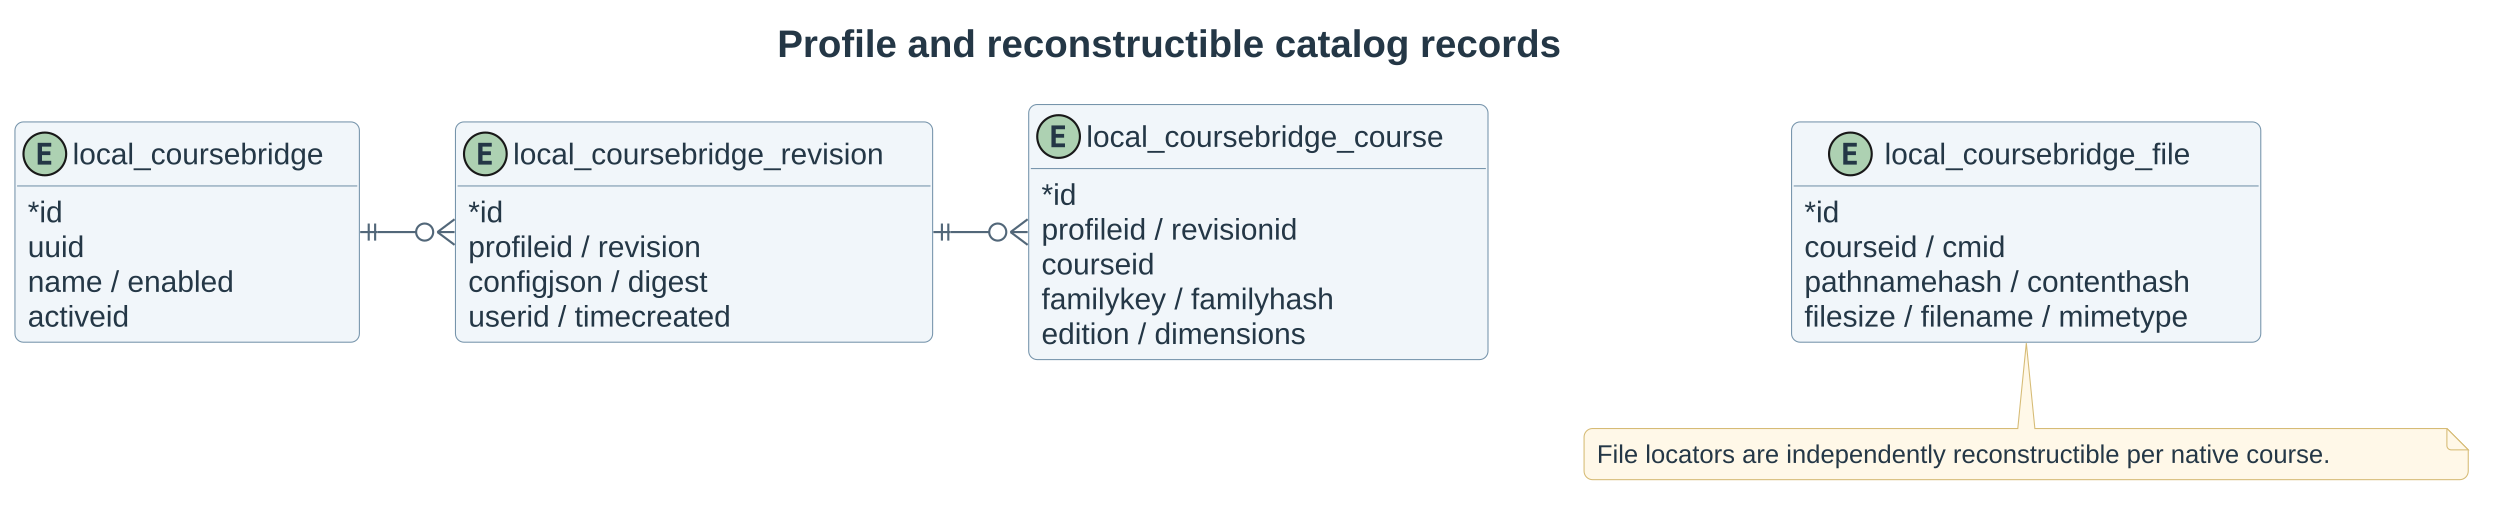
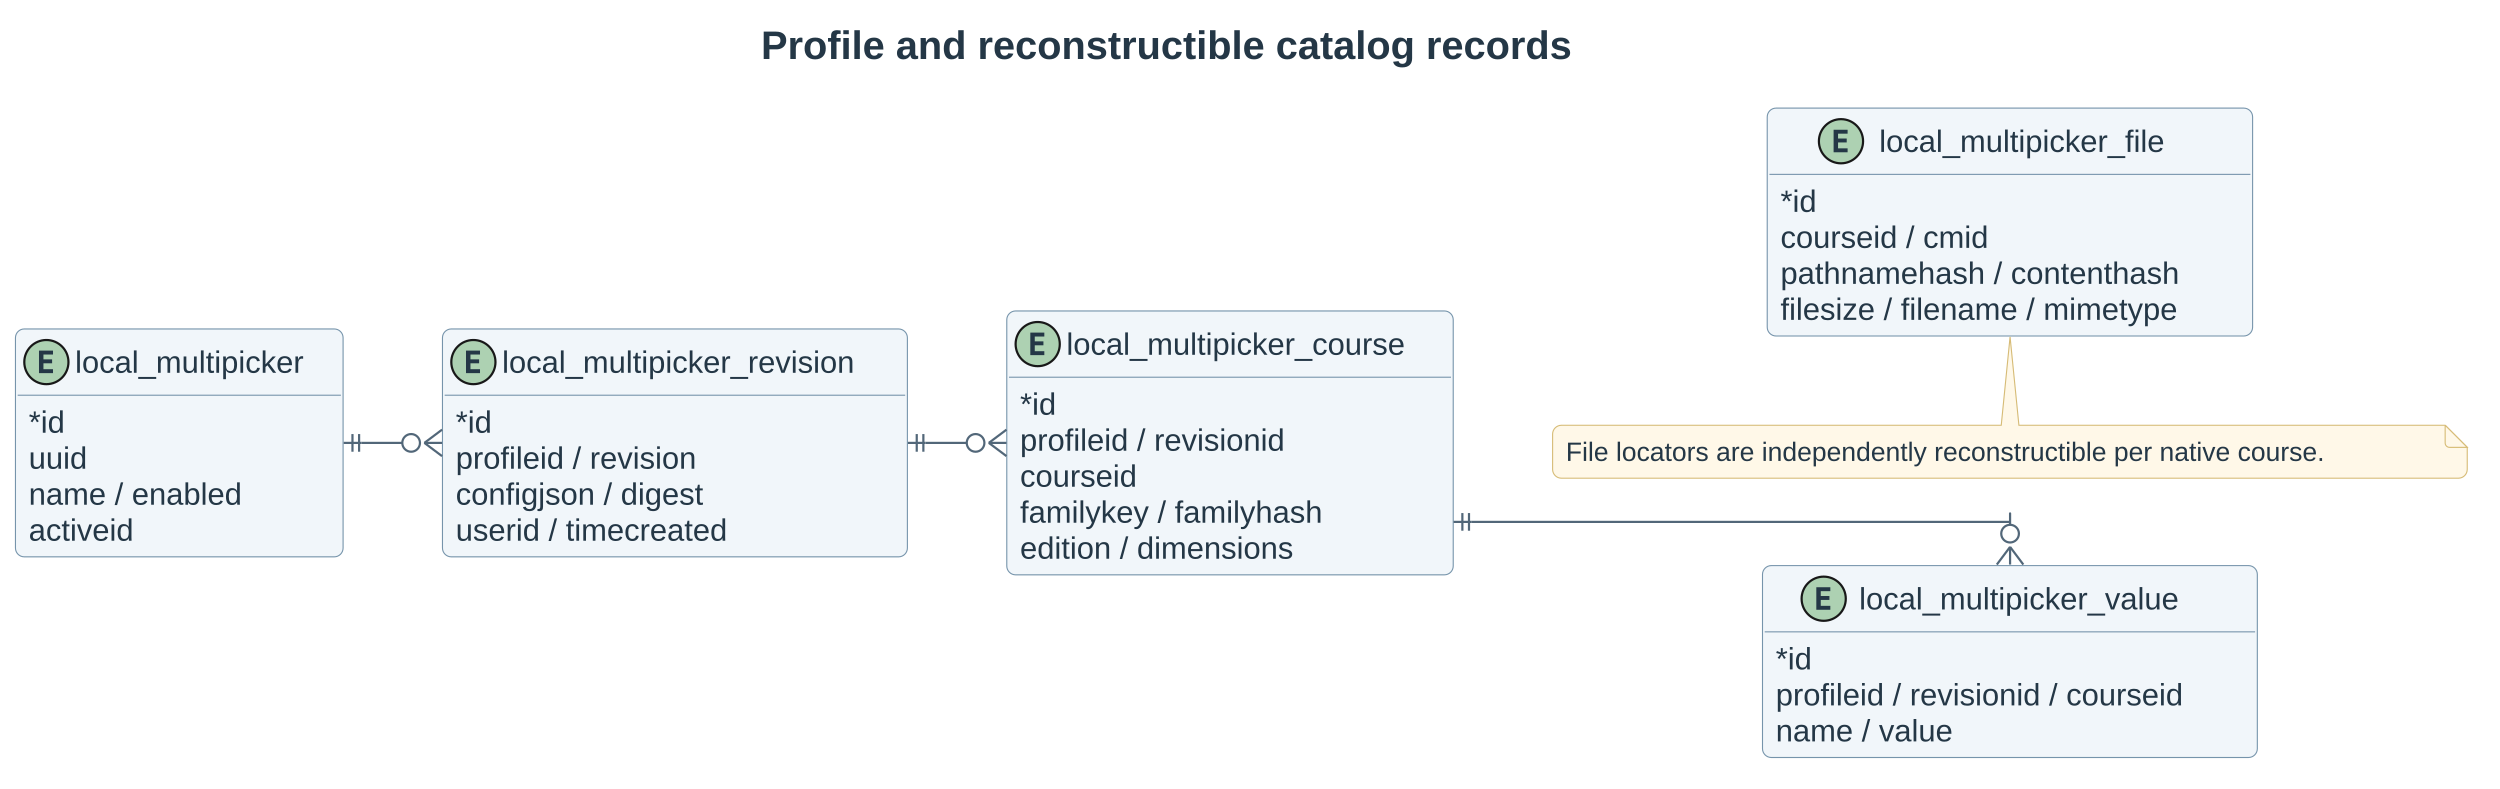
- <svg xmlns="http://www.w3.org/2000/svg" version="1.1" data-diagram-type="CLASS" style="width:1171px;height:239px;background:#FFFFFF;" width="1171px" height="239px" viewBox="0 0 1171 239" zoomAndPan="magnify" preserveAspectRatio="none" contentStyleType="text/css">
+ <svg xmlns="http://www.w3.org/2000/svg" version="1.1" data-diagram-type="CLASS" style="width:1132px;height:357px;background:#FFFFFF;" width="1132px" height="357px" viewBox="0 0 1132 357" zoomAndPan="magnify" preserveAspectRatio="none" contentStyleType="text/css">
  <defs />
  <g font-family="sans-serif" lengthAdjust="spacing">
    <g class="title" data-source-line="2">
-       <text x="364.081" y="26.708" fill="#243746" font-size="18" textLength="435.964" font-weight="700" font-family="Arial">Profile and reconstructible catalog records</text>
+       <text x="344.601" y="26.708" fill="#243746" font-size="18" textLength="435.964" font-weight="700" font-family="Arial">Profile and reconstructible catalog records</text>
    </g>
    <g class="entity" data-qualified-name="profile" id="ent0001" data-source-line="5">
-       <rect x="7" y="57.103" width="161.339" height="103.188" fill="#F1F6FA" style="stroke:#7694AB;stroke-width:0.5;" rx="4" ry="4" />
-       <ellipse cx="21" cy="72.103" rx="10" ry="10" fill="#ADD1B2" style="stroke:#181818;stroke-width:1;" />
-       <path d="M24,77.103 L17.656,77.103 L17.656,66.9 L24,66.9 L24,68.681 L19.672,68.681 L19.672,70.869 L23.594,70.869 L23.594,72.65 L19.672,72.65 L19.672,75.322 L24,75.322 L24,77.103 Z " fill="#243746" />
-       <text x="34" y="76.95" fill="#243746" font-size="14" textLength="131.339" font-family="Arial">local_coursebridge</text>
-       <line x1="8" y1="87.103" x2="167.339" y2="87.103" style="stroke:#7694AB;stroke-width:0.5;" />
-       <text x="13" y="104.098" fill="#243746" font-size="14" textLength="19.776" font-family="Arial">*id</text>
-       <text x="13" y="120.395" fill="#243746" font-size="14" textLength="30.522" font-family="Arial">uuid</text>
-       <text x="13" y="136.692" fill="#243746" font-size="14" textLength="109.662" font-family="Arial">name / enabled</text>
-       <text x="13" y="152.989" fill="#243746" font-size="14" textLength="55.33" font-family="Arial">activeid</text>
+       <rect x="7" y="148.953" width="148.351" height="103.188" fill="#F1F6FA" style="stroke:#7694AB;stroke-width:0.5;" rx="4" ry="4" />
+       <ellipse cx="21" cy="163.953" rx="10" ry="10" fill="#ADD1B2" style="stroke:#181818;stroke-width:1;" />
+       <path d="M24,168.953 L17.656,168.953 L17.656,158.75 L24,158.75 L24,160.531 L19.672,160.531 L19.672,162.719 L23.594,162.719 L23.594,164.5 L19.672,164.5 L19.672,167.172 L24,167.172 L24,168.953 Z " fill="#243746" />
+       <text x="34" y="168.8" fill="#243746" font-size="14" textLength="118.351" font-family="Arial">local_multipicker</text>
+       <line x1="8" y1="178.953" x2="154.351" y2="178.953" style="stroke:#7694AB;stroke-width:0.5;" />
+       <text x="13" y="195.948" fill="#243746" font-size="14" textLength="19.776" font-family="Arial">*id</text>
+       <text x="13" y="212.245" fill="#243746" font-size="14" textLength="30.522" font-family="Arial">uuid</text>
+       <text x="13" y="228.542" fill="#243746" font-size="14" textLength="109.662" font-family="Arial">name / enabled</text>
+       <text x="13" y="244.839" fill="#243746" font-size="14" textLength="55.33" font-family="Arial">activeid</text>
    </g>
    <g class="entity" data-qualified-name="revision" id="ent0002" data-source-line="12">
-       <rect x="213.34" y="57.103" width="223.505" height="103.188" fill="#F1F6FA" style="stroke:#7694AB;stroke-width:0.5;" rx="4" ry="4" />
-       <ellipse cx="227.34" cy="72.103" rx="10" ry="10" fill="#ADD1B2" style="stroke:#181818;stroke-width:1;" />
-       <path d="M230.34,77.103 L223.996,77.103 L223.996,66.9 L230.34,66.9 L230.34,68.681 L226.012,68.681 L226.012,70.869 L229.934,70.869 L229.934,72.65 L226.012,72.65 L226.012,75.322 L230.34,75.322 L230.34,77.103 Z " fill="#243746" />
-       <text x="240.34" y="76.95" fill="#243746" font-size="14" textLength="193.505" font-family="Arial">local_coursebridge_revision</text>
-       <line x1="214.34" y1="87.103" x2="435.845" y2="87.103" style="stroke:#7694AB;stroke-width:0.5;" />
-       <text x="219.34" y="104.098" fill="#243746" font-size="14" textLength="19.776" font-family="Arial">*id</text>
-       <text x="219.34" y="120.395" fill="#243746" font-size="14" textLength="126.089" font-family="Arial">profileid / revision</text>
-       <text x="219.34" y="136.692" fill="#243746" font-size="14" textLength="128.14" font-family="Arial">configjson / digest</text>
-       <text x="219.34" y="152.989" fill="#243746" font-size="14" textLength="142.194" font-family="Arial">userid / timecreated</text>
+       <rect x="200.35" y="148.953" width="210.517" height="103.188" fill="#F1F6FA" style="stroke:#7694AB;stroke-width:0.5;" rx="4" ry="4" />
+       <ellipse cx="214.35" cy="163.953" rx="10" ry="10" fill="#ADD1B2" style="stroke:#181818;stroke-width:1;" />
+       <path d="M217.35,168.953 L211.006,168.953 L211.006,158.75 L217.35,158.75 L217.35,160.531 L213.022,160.531 L213.022,162.719 L216.944,162.719 L216.944,164.5 L213.022,164.5 L213.022,167.172 L217.35,167.172 L217.35,168.953 Z " fill="#243746" />
+       <text x="227.35" y="168.8" fill="#243746" font-size="14" textLength="180.517" font-family="Arial">local_multipicker_revision</text>
+       <line x1="201.35" y1="178.953" x2="409.867" y2="178.953" style="stroke:#7694AB;stroke-width:0.5;" />
+       <text x="206.35" y="195.948" fill="#243746" font-size="14" textLength="19.776" font-family="Arial">*id</text>
+       <text x="206.35" y="212.245" fill="#243746" font-size="14" textLength="126.089" font-family="Arial">profileid / revision</text>
+       <text x="206.35" y="228.542" fill="#243746" font-size="14" textLength="128.14" font-family="Arial">configjson / digest</text>
+       <text x="206.35" y="244.839" fill="#243746" font-size="14" textLength="142.194" font-family="Arial">userid / timecreated</text>
    </g>
    <g class="entity" data-qualified-name="course" id="ent0003" data-source-line="19">
-       <rect x="481.84" y="48.953" width="215.138" height="119.484" fill="#F1F6FA" style="stroke:#7694AB;stroke-width:0.5;" rx="4" ry="4" />
-       <ellipse cx="495.84" cy="63.953" rx="10" ry="10" fill="#ADD1B2" style="stroke:#181818;stroke-width:1;" />
-       <path d="M498.84,68.953 L492.496,68.953 L492.496,58.75 L498.84,58.75 L498.84,60.531 L494.512,60.531 L494.512,62.719 L498.434,62.719 L498.434,64.5 L494.512,64.5 L494.512,67.172 L498.84,67.172 L498.84,68.953 Z " fill="#243746" />
-       <text x="508.84" y="68.8" fill="#243746" font-size="14" textLength="185.138" font-family="Arial">local_coursebridge_course</text>
-       <line x1="482.84" y1="78.953" x2="695.978" y2="78.953" style="stroke:#7694AB;stroke-width:0.5;" />
-       <text x="487.84" y="95.948" fill="#243746" font-size="14" textLength="19.776" font-family="Arial">*id</text>
-       <text x="487.84" y="112.245" fill="#243746" font-size="14" textLength="138.865" font-family="Arial">profileid / revisionid</text>
-       <text x="487.84" y="128.542" fill="#243746" font-size="14" textLength="59.575" font-family="Arial">courseid</text>
-       <text x="487.84" y="144.839" fill="#243746" font-size="14" textLength="158.662" font-family="Arial">familykey / familyhash</text>
-       <text x="487.84" y="161.136" fill="#243746" font-size="14" textLength="141.641" font-family="Arial">edition / dimensions</text>
+       <rect x="455.87" y="140.803" width="202.149" height="119.484" fill="#F1F6FA" style="stroke:#7694AB;stroke-width:0.5;" rx="4" ry="4" />
+       <ellipse cx="469.87" cy="155.803" rx="10" ry="10" fill="#ADD1B2" style="stroke:#181818;stroke-width:1;" />
+       <path d="M472.87,160.803 L466.526,160.803 L466.526,150.6 L472.87,150.6 L472.87,152.381 L468.542,152.381 L468.542,154.569 L472.464,154.569 L472.464,156.35 L468.542,156.35 L468.542,159.022 L472.87,159.022 L472.87,160.803 Z " fill="#243746" />
+       <text x="482.87" y="160.65" fill="#243746" font-size="14" textLength="172.149" font-family="Arial">local_multipicker_course</text>
+       <line x1="456.87" y1="170.803" x2="657.019" y2="170.803" style="stroke:#7694AB;stroke-width:0.5;" />
+       <text x="461.87" y="187.798" fill="#243746" font-size="14" textLength="19.776" font-family="Arial">*id</text>
+       <text x="461.87" y="204.095" fill="#243746" font-size="14" textLength="138.865" font-family="Arial">profileid / revisionid</text>
+       <text x="461.87" y="220.392" fill="#243746" font-size="14" textLength="59.575" font-family="Arial">courseid</text>
+       <text x="461.87" y="236.689" fill="#243746" font-size="14" textLength="158.662" font-family="Arial">familykey / familyhash</text>
+       <text x="461.87" y="252.986" fill="#243746" font-size="14" textLength="141.641" font-family="Arial">edition / dimensions</text>
    </g>
    <g class="entity" data-qualified-name="file" id="ent0004" data-source-line="27">
-       <rect x="839.17" y="57.103" width="219.778" height="103.188" fill="#F1F6FA" style="stroke:#7694AB;stroke-width:0.5;" rx="4" ry="4" />
-       <ellipse cx="866.723" cy="72.103" rx="10" ry="10" fill="#ADD1B2" style="stroke:#181818;stroke-width:1;" />
-       <path d="M869.723,77.103 L863.379,77.103 L863.379,66.9 L869.723,66.9 L869.723,68.681 L865.395,68.681 L865.395,70.869 L869.317,70.869 L869.317,72.65 L865.395,72.65 L865.395,75.322 L869.723,75.322 L869.723,77.103 Z " fill="#243746" />
-       <text x="882.735" y="76.95" fill="#243746" font-size="14" textLength="159.66" font-family="Arial">local_coursebridge_file</text>
-       <line x1="840.17" y1="87.103" x2="1057.948" y2="87.103" style="stroke:#7694AB;stroke-width:0.5;" />
-       <text x="845.17" y="104.098" fill="#243746" font-size="14" textLength="19.776" font-family="Arial">*id</text>
-       <text x="845.17" y="120.395" fill="#243746" font-size="14" textLength="107.304" font-family="Arial">courseid / cmid</text>
-       <text x="845.17" y="136.692" fill="#243746" font-size="14" textLength="205.987" font-family="Arial">pathnamehash / contenthash</text>
-       <text x="845.17" y="152.989" fill="#243746" font-size="14" textLength="207.778" font-family="Arial">filesize / filename / mimetype</text>
+       <rect x="800.2" y="48.953" width="219.778" height="103.188" fill="#F1F6FA" style="stroke:#7694AB;stroke-width:0.5;" rx="4" ry="4" />
+       <ellipse cx="833.598" cy="63.953" rx="10" ry="10" fill="#ADD1B2" style="stroke:#181818;stroke-width:1;" />
+       <path d="M836.598,68.953 L830.254,68.953 L830.254,58.75 L836.598,58.75 L836.598,60.531 L832.27,60.531 L832.27,62.719 L836.192,62.719 L836.192,64.5 L832.27,64.5 L832.27,67.172 L836.598,67.172 L836.598,68.953 Z " fill="#243746" />
+       <text x="850.909" y="68.8" fill="#243746" font-size="14" textLength="146.672" font-family="Arial">local_multipicker_file</text>
+       <line x1="801.2" y1="78.953" x2="1018.978" y2="78.953" style="stroke:#7694AB;stroke-width:0.5;" />
+       <text x="806.2" y="95.948" fill="#243746" font-size="14" textLength="19.776" font-family="Arial">*id</text>
+       <text x="806.2" y="112.245" fill="#243746" font-size="14" textLength="107.304" font-family="Arial">courseid / cmid</text>
+       <text x="806.2" y="128.542" fill="#243746" font-size="14" textLength="205.987" font-family="Arial">pathnamehash / contenthash</text>
+       <text x="806.2" y="144.839" fill="#243746" font-size="14" textLength="207.778" font-family="Arial">filesize / filename / mimetype</text>
    </g>
-     <g class="entity" data-qualified-name="GMN8" id="ent0009" data-source-line="37">
-       <path d="M741.98,204.713 L741.98,220.682 A4,4 0 0 0 745.98,224.682 L1152.126,224.682 A4,4 0 0 0 1156.126,220.682 L1156.126,210.713 L1146.126,200.713 L953.13,200.713 L949.13,160.703 L945.13,200.713 L745.98,200.713 A4,4 0 0 0 741.98,204.713" style="stroke:#D6BB75;stroke-width:0.5;" fill="#FFF8E8" />
-       <path d="M1146.126,200.713 L1146.126,208.713 A2,2 0 0 0 1148.126,210.713 L1156.126,210.713 L1146.126,200.713" style="stroke:#D6BB75;stroke-width:0.5;" fill="#FFF8E8" />
-       <text x="747.98" y="216.852" fill="#243746" font-size="12" textLength="393.146" font-family="Arial">File locators are independently reconstructible per native course.</text>
+     <g class="entity" data-qualified-name="value" id="ent0005" data-source-line="34">
+       <rect x="798.06" y="256.103" width="224.058" height="86.891" fill="#F1F6FA" style="stroke:#7694AB;stroke-width:0.5;" rx="4" ry="4" />
+       <ellipse cx="825.77" cy="271.103" rx="10" ry="10" fill="#ADD1B2" style="stroke:#181818;stroke-width:1;" />
+       <path d="M828.77,276.103 L822.426,276.103 L822.426,265.9 L828.77,265.9 L828.77,267.681 L824.442,267.681 L824.442,269.869 L828.364,269.869 L828.364,271.65 L824.442,271.65 L824.442,274.322 L828.77,274.322 L828.77,276.103 Z " fill="#243746" />
+       <text x="841.817" y="275.95" fill="#243746" font-size="14" textLength="163.591" font-family="Arial">local_multipicker_value</text>
+       <line x1="799.06" y1="286.103" x2="1021.118" y2="286.103" style="stroke:#7694AB;stroke-width:0.5;" />
+       <text x="804.06" y="303.098" fill="#243746" font-size="14" textLength="19.776" font-family="Arial">*id</text>
+       <text x="804.06" y="319.395" fill="#243746" font-size="14" textLength="212.058" font-family="Arial">profileid / revisionid / courseid</text>
+       <text x="804.06" y="335.692" fill="#243746" font-size="14" textLength="91.561" font-family="Arial">name / value</text>
    </g>
-     <g class="link" data-entity-1="ent0001" data-entity-2="ent0002" id="lnk5" data-source-line="34" data-link-type="crowfoot">
-       <path d="M176.71,108.703 C190.95,108.703 180,108.703 194.91,108.703" style="stroke:#526779;stroke-width:1;" fill="none" id="profile-revision" codeLine="34" />
-       <line x1="172.71" y1="112.703" x2="172.71" y2="104.703" style="stroke:#526779;stroke-width:1;" />
-       <line x1="175.71" y1="112.703" x2="175.71" y2="104.703" style="stroke:#526779;stroke-width:1;" />
-       <line x1="176.71" y1="108.703" x2="168.71" y2="108.703" style="stroke:#526779;stroke-width:1;" />
-       <line x1="204.91" y1="108.703" x2="212.91" y2="102.703" style="stroke:#526779;stroke-width:1;" />
-       <line x1="204.91" y1="108.703" x2="212.91" y2="114.703" style="stroke:#526779;stroke-width:1;" />
-       <line x1="204.91" y1="108.703" x2="212.91" y2="108.703" style="stroke:#526779;stroke-width:1;" />
-       <ellipse cx="198.91" cy="108.703" rx="4" ry="4" fill="none" style="stroke:#526779;stroke-width:1;" />
+     <g class="entity" data-qualified-name="GMN10" id="ent0011" data-source-line="44">
+       <path d="M703.02,196.563 L703.02,212.532 A4,4 0 0 0 707.02,216.532 L1113.166,216.532 A4,4 0 0 0 1117.166,212.532 L1117.166,202.563 L1107.166,192.563 L914.16,192.563 L910.16,152.543 L906.16,192.563 L707.02,192.563 A4,4 0 0 0 703.02,196.563" style="stroke:#D6BB75;stroke-width:0.5;" fill="#FFF8E8" />
+       <path d="M1107.166,192.563 L1107.166,200.563 A2,2 0 0 0 1109.166,202.563 L1117.166,202.563 L1107.166,192.563" style="stroke:#D6BB75;stroke-width:0.5;" fill="#FFF8E8" />
+       <text x="709.02" y="208.702" fill="#243746" font-size="12" textLength="393.146" font-family="Arial">File locators are independently reconstructible per native course.</text>
    </g>
-     <g class="link" data-entity-1="ent0002" data-entity-2="ent0003" id="lnk6" data-source-line="35" data-link-type="crowfoot">
-       <path d="M445.19,108.703 C459.82,108.703 448.79,108.703 463.35,108.703" style="stroke:#526779;stroke-width:1;" fill="none" id="revision-course" codeLine="35" />
-       <line x1="441.19" y1="112.703" x2="441.19" y2="104.703" style="stroke:#526779;stroke-width:1;" />
-       <line x1="444.19" y1="112.703" x2="444.19" y2="104.703" style="stroke:#526779;stroke-width:1;" />
-       <line x1="445.19" y1="108.703" x2="437.19" y2="108.703" style="stroke:#526779;stroke-width:1;" />
-       <line x1="473.35" y1="108.703" x2="481.35" y2="102.703" style="stroke:#526779;stroke-width:1;" />
-       <line x1="473.35" y1="108.703" x2="481.35" y2="114.703" style="stroke:#526779;stroke-width:1;" />
-       <line x1="473.35" y1="108.703" x2="481.35" y2="108.703" style="stroke:#526779;stroke-width:1;" />
-       <ellipse cx="467.35" cy="108.703" rx="4" ry="4" fill="none" style="stroke:#526779;stroke-width:1;" />
+     <g class="link" data-entity-1="ent0001" data-entity-2="ent0002" id="lnk6" data-source-line="40" data-link-type="crowfoot">
+       <path d="M163.6,200.543 C177.89,200.543 167.1,200.543 182.16,200.543" style="stroke:#526779;stroke-width:1;" fill="none" id="profile-revision" codeLine="40" />
+       <line x1="159.6" y1="204.543" x2="159.6" y2="196.543" style="stroke:#526779;stroke-width:1;" />
+       <line x1="162.6" y1="204.543" x2="162.6" y2="196.543" style="stroke:#526779;stroke-width:1;" />
+       <line x1="163.6" y1="200.543" x2="155.6" y2="200.543" style="stroke:#526779;stroke-width:1;" />
+       <line x1="192.16" y1="200.543" x2="200.16" y2="194.543" style="stroke:#526779;stroke-width:1;" />
+       <line x1="192.16" y1="200.543" x2="200.16" y2="206.543" style="stroke:#526779;stroke-width:1;" />
+       <line x1="192.16" y1="200.543" x2="200.16" y2="200.543" style="stroke:#526779;stroke-width:1;" />
+       <ellipse cx="186.16" cy="200.543" rx="4" ry="4" fill="none" style="stroke:#526779;stroke-width:1;" />
+     </g>
+     <g class="link" data-entity-1="ent0002" data-entity-2="ent0003" id="lnk7" data-source-line="41" data-link-type="crowfoot">
+       <path d="M419.1,200.543 C433.88,200.543 423.04,200.543 437.74,200.543" style="stroke:#526779;stroke-width:1;" fill="none" id="revision-course" codeLine="41" />
+       <line x1="415.1" y1="204.543" x2="415.1" y2="196.543" style="stroke:#526779;stroke-width:1;" />
+       <line x1="418.1" y1="204.543" x2="418.1" y2="196.543" style="stroke:#526779;stroke-width:1;" />
+       <line x1="419.1" y1="200.543" x2="411.1" y2="200.543" style="stroke:#526779;stroke-width:1;" />
+       <line x1="447.74" y1="200.543" x2="455.74" y2="194.543" style="stroke:#526779;stroke-width:1;" />
+       <line x1="447.74" y1="200.543" x2="455.74" y2="206.543" style="stroke:#526779;stroke-width:1;" />
+       <line x1="447.74" y1="200.543" x2="455.74" y2="200.543" style="stroke:#526779;stroke-width:1;" />
+       <ellipse cx="441.74" cy="200.543" rx="4" ry="4" fill="none" style="stroke:#526779;stroke-width:1;" />
+     </g>
+     <g class="link" data-entity-1="ent0003" data-entity-2="ent0005" id="lnk8" data-source-line="42" data-link-type="crowfoot">
+       <path d="M666.16,236.313 C770.54,236.313 910.16,236.313 910.16,236.313 C910.16,236.313 910.16,226.843 910.16,237.633" style="stroke:#526779;stroke-width:1;" fill="none" id="course-value" codeLine="42" />
+       <line x1="662.16" y1="240.313" x2="662.16" y2="232.313" style="stroke:#526779;stroke-width:1;" />
+       <line x1="665.16" y1="240.313" x2="665.16" y2="232.313" style="stroke:#526779;stroke-width:1;" />
+       <line x1="666.16" y1="236.313" x2="658.16" y2="236.313" style="stroke:#526779;stroke-width:1;" />
+       <line x1="910.16" y1="247.633" x2="916.16" y2="255.633" style="stroke:#526779;stroke-width:1;" />
+       <line x1="910.16" y1="247.633" x2="904.16" y2="255.633" style="stroke:#526779;stroke-width:1;" />
+       <line x1="910.16" y1="247.633" x2="910.16" y2="255.633" style="stroke:#526779;stroke-width:1;" />
+       <ellipse cx="910.16" cy="241.633" rx="4" ry="4" fill="none" style="stroke:#526779;stroke-width:1;" />
    </g>
  </g>
</svg>
